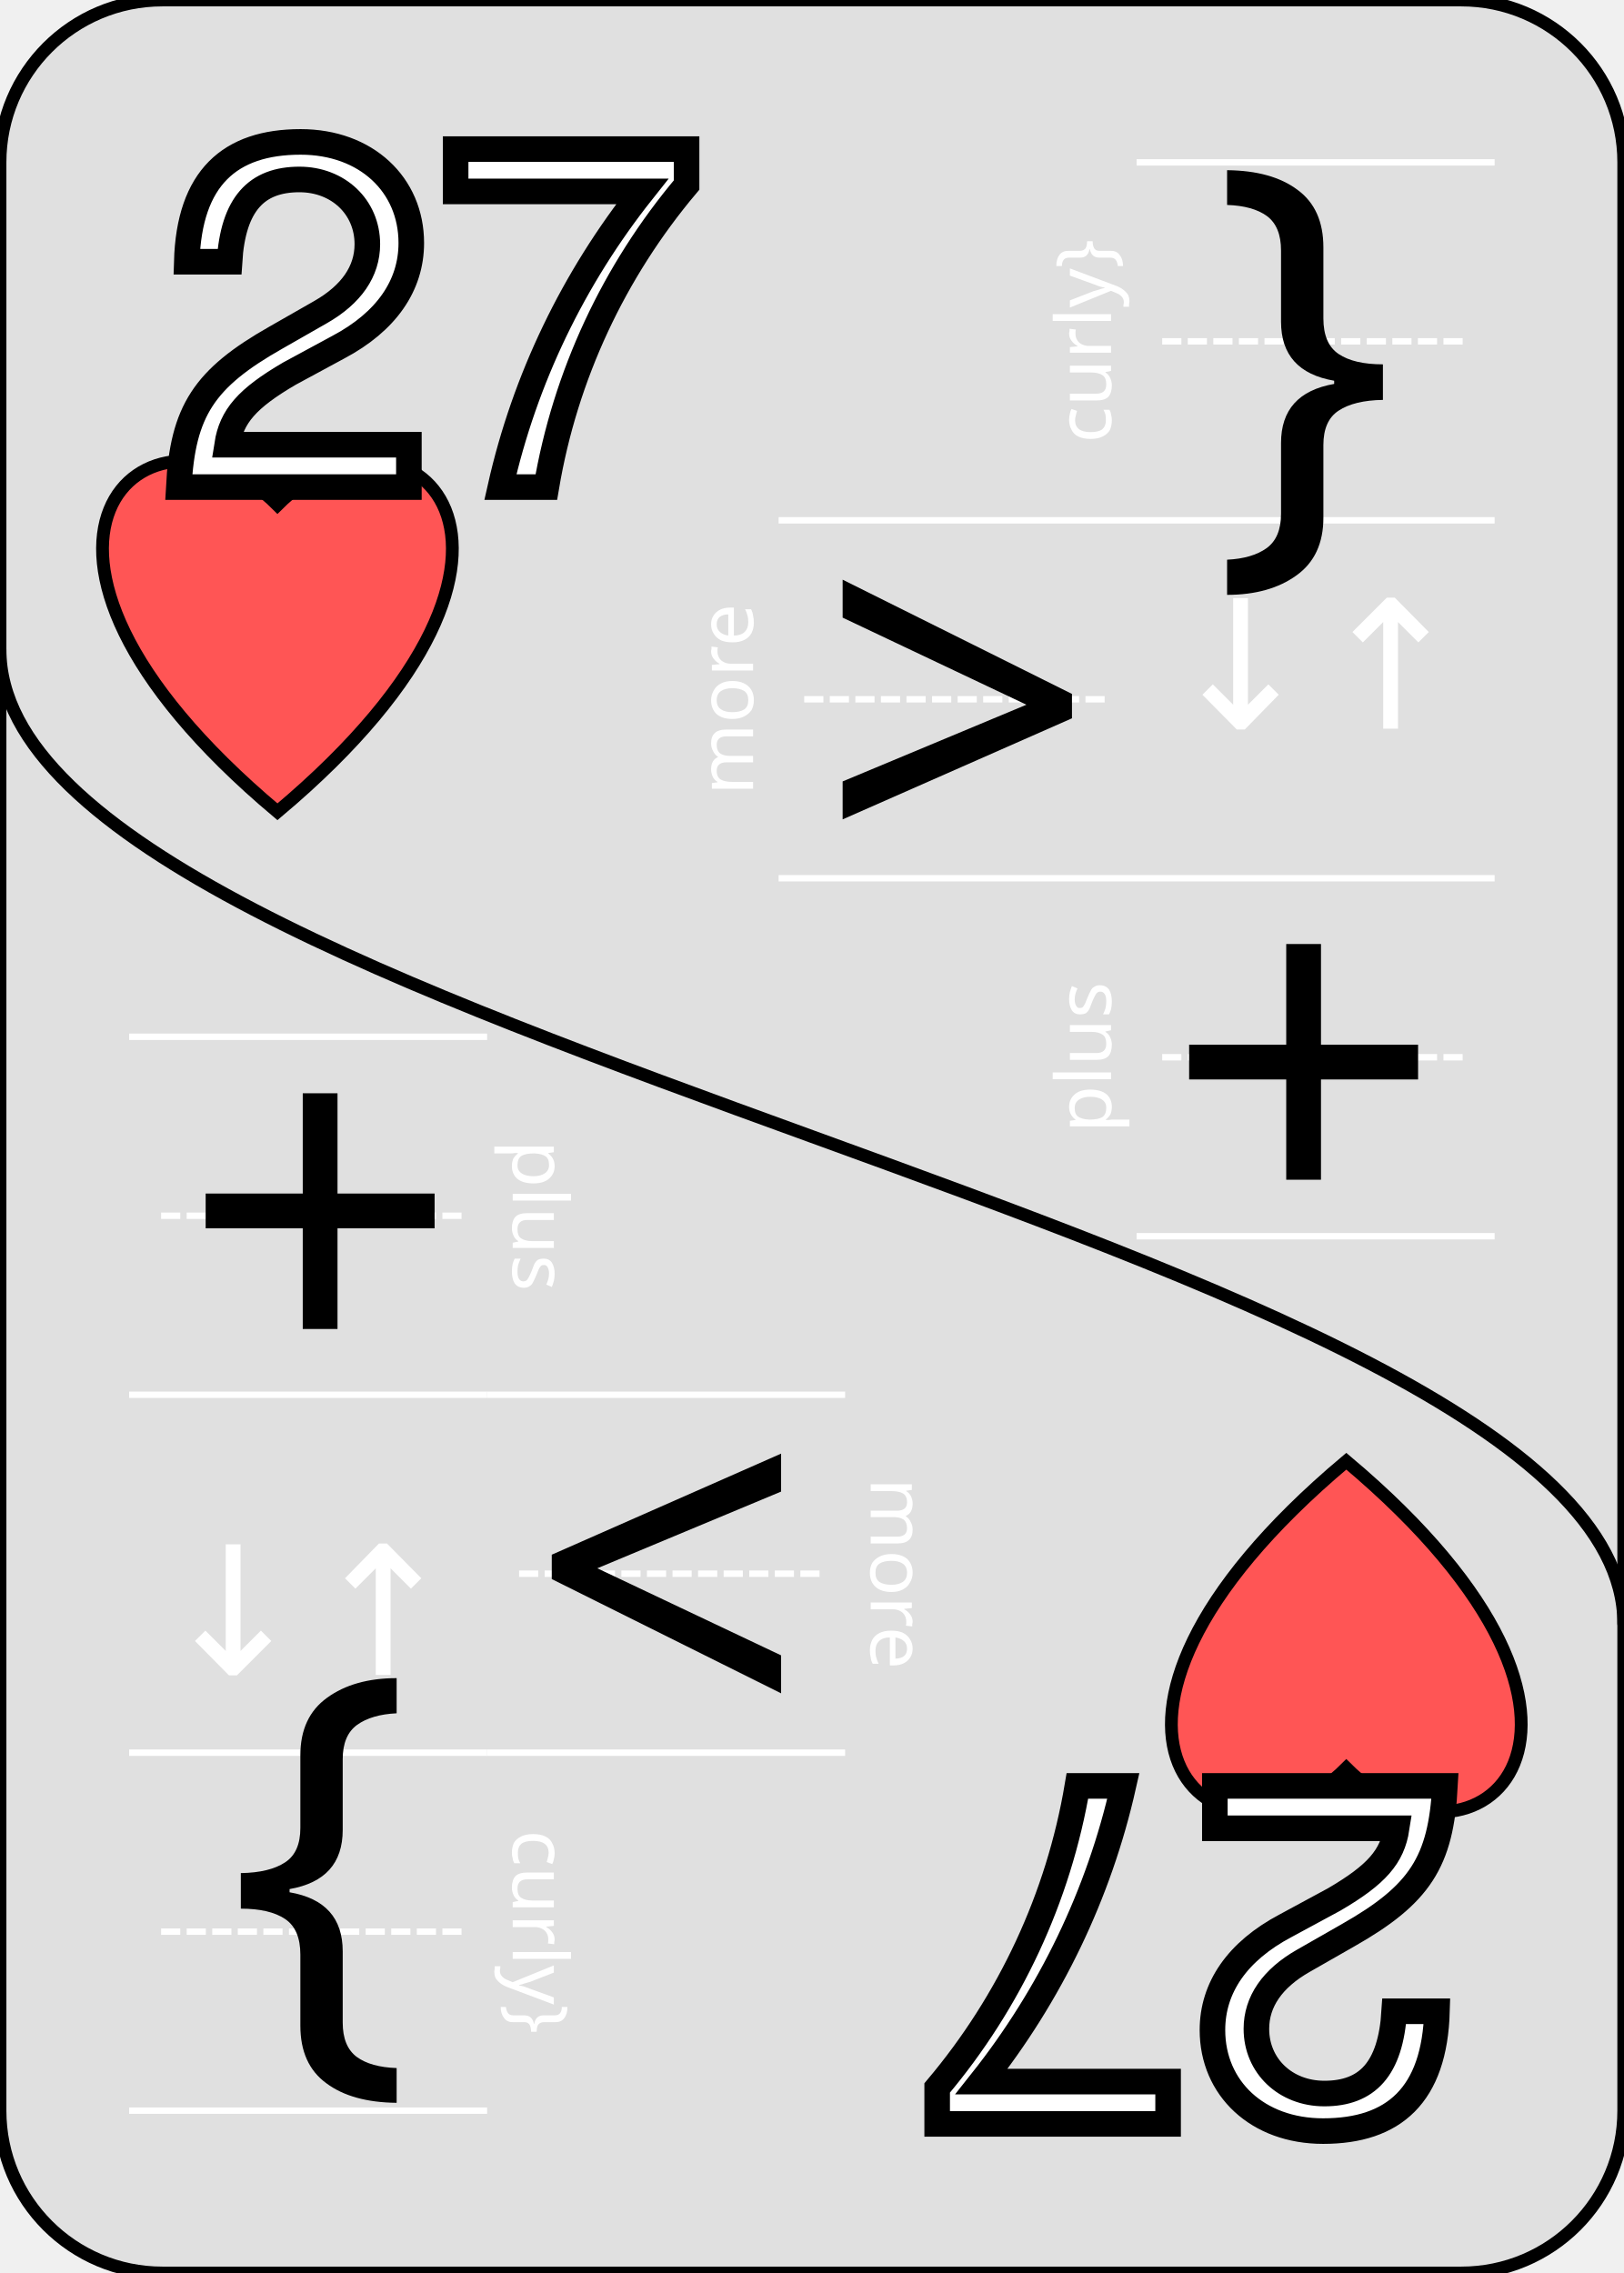
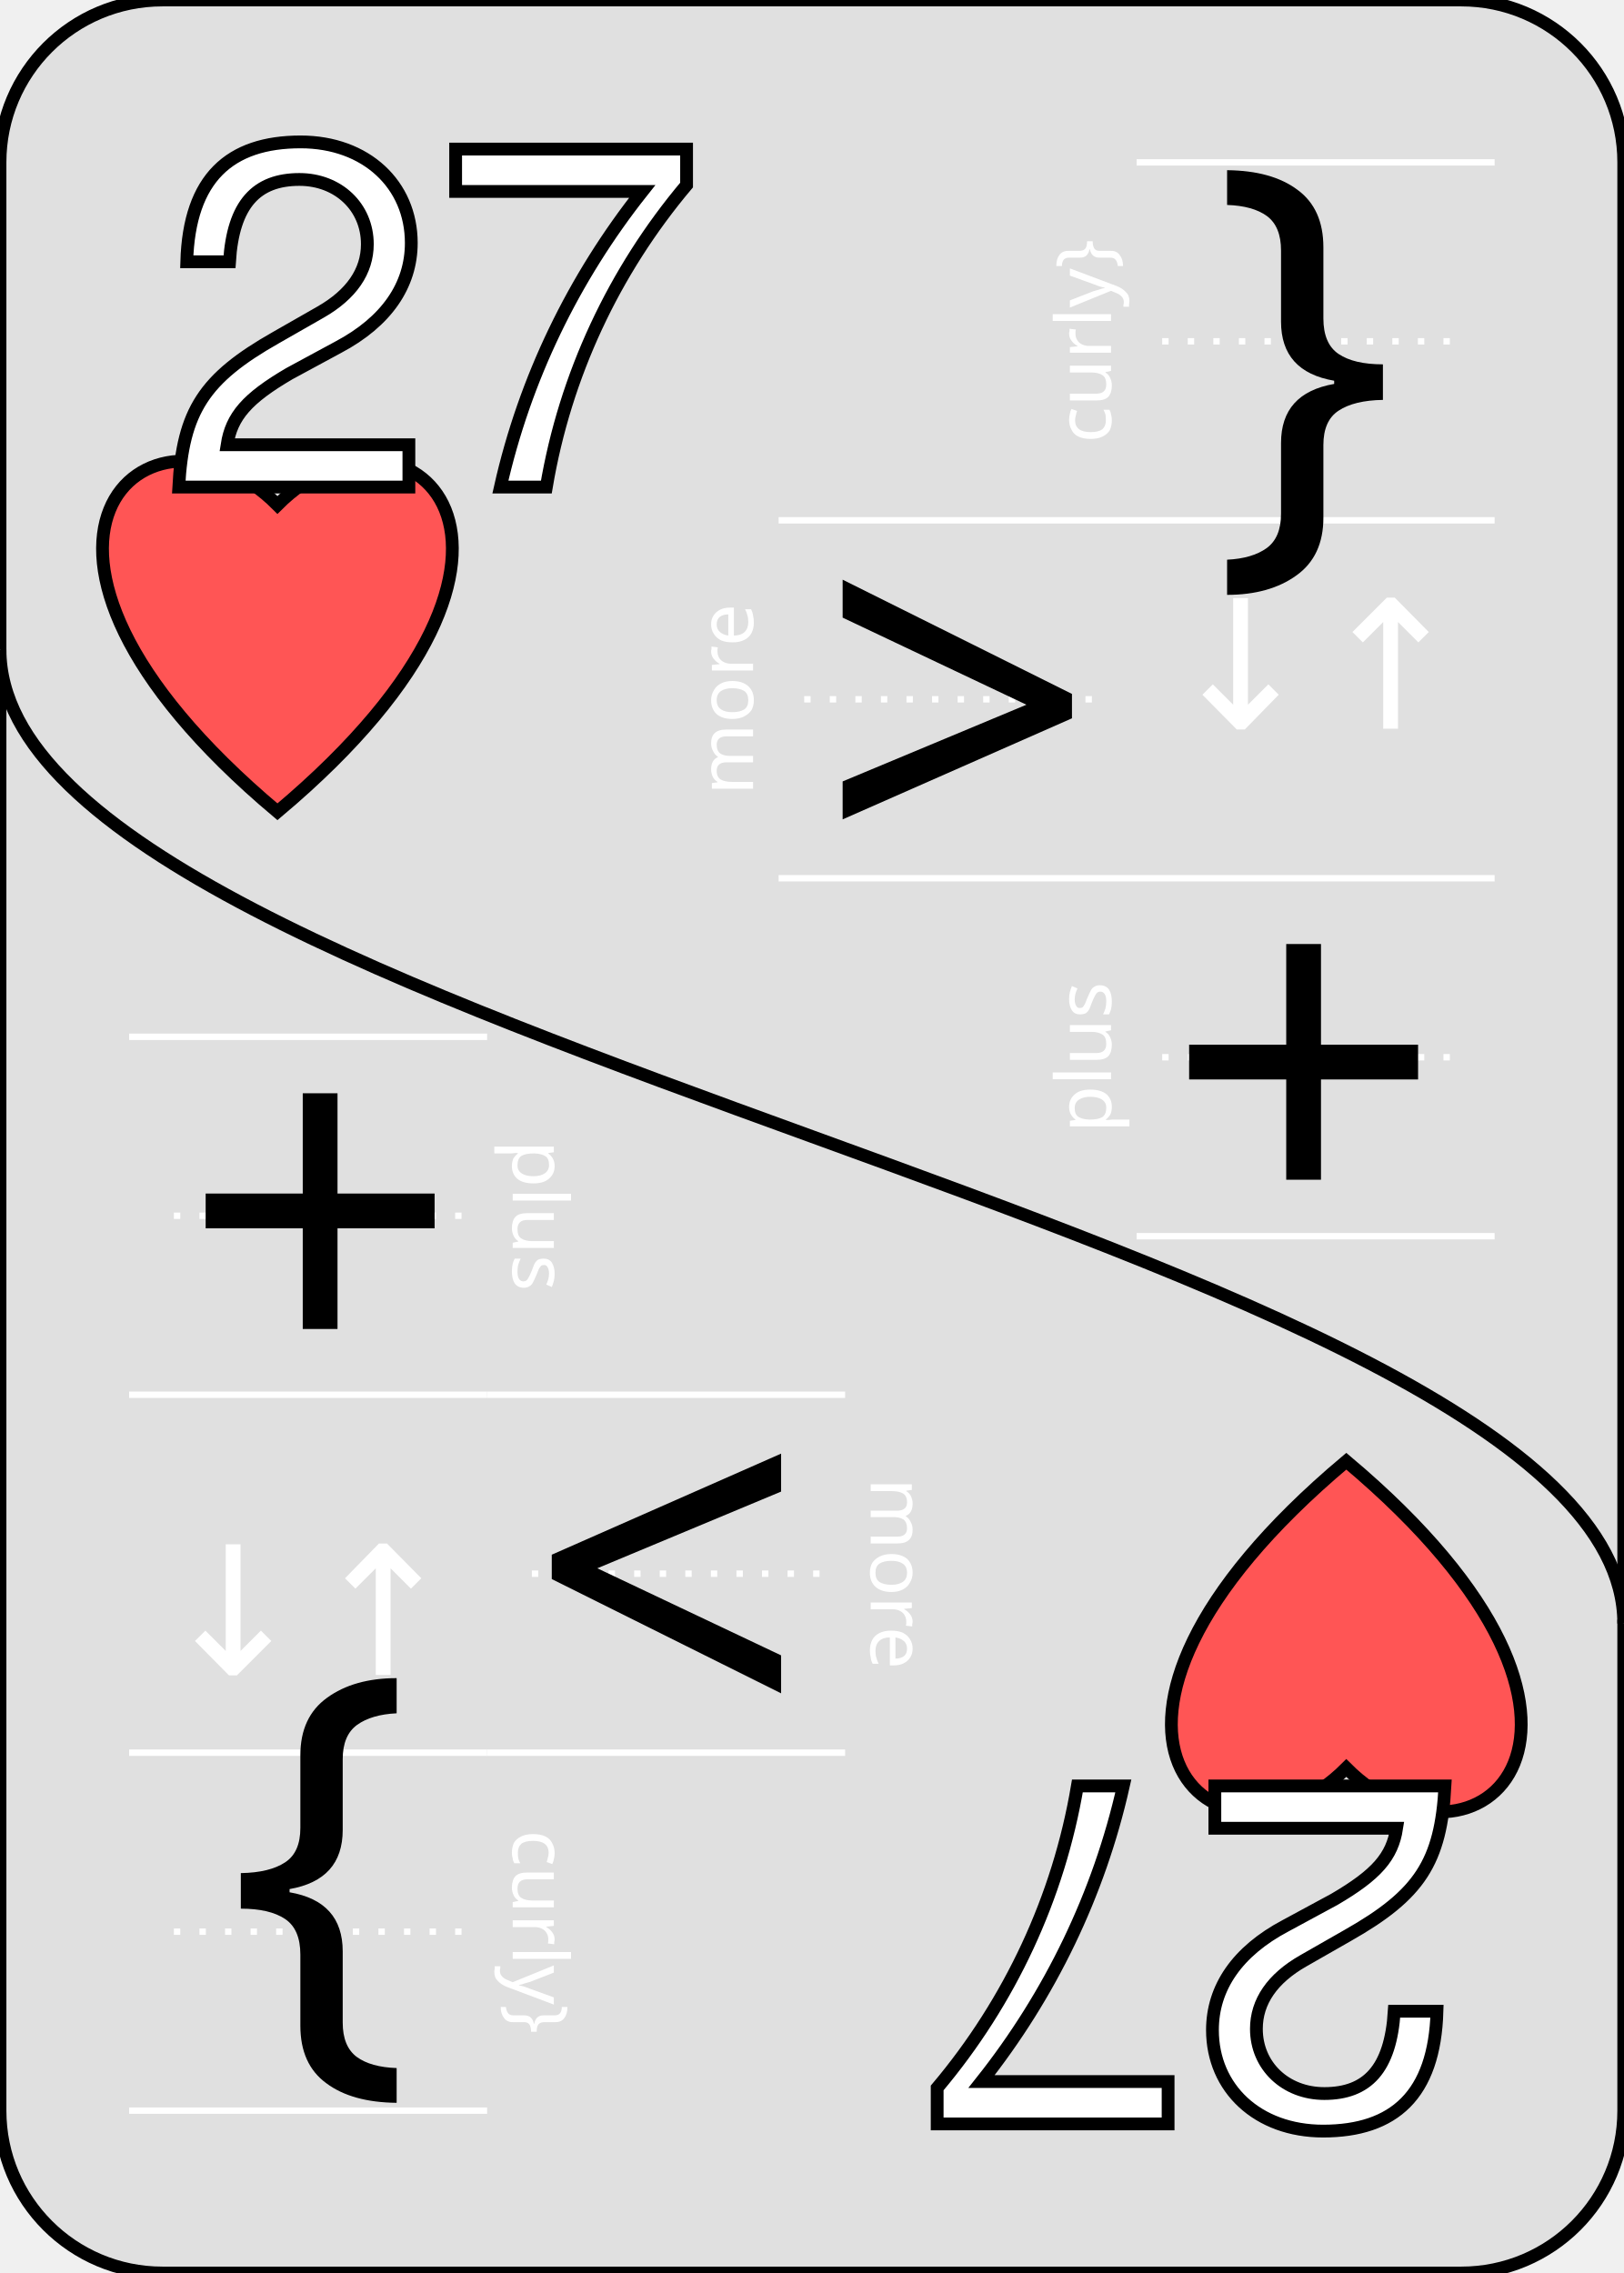
<svg xmlns="http://www.w3.org/2000/svg" xmlns:xlink="http://www.w3.org/1999/xlink" width="2.5in" height="3.5in" viewBox="0 0 63.5 88.9" version="1.1" id="svg1547">
-   <defs id="defs1544">
-     <g id="heart-full" transform="translate(-7,-14)">
-       <path style="fill:none;stroke:#000000;stroke-width:1.0;stroke-linecap:butt;stroke-linejoin:miter;stroke-opacity:1" d="M 7,14 C -5.5,3.5 2,-3 7,2 12,-3 19.5,3.5 7,14 Z" />
+   <style>
+    text { font-family:'Helvetica Neue'; font-size:19.05; line-height:1; fill:#000000;fill-opacity:1;stroke:none; }
+    g.emoji path, g.emoji ellipse, g.emoji circle  { fill:none;stroke:#000000;stroke-width:1.0;stroke-linecap:round;stroke-miterlimit:4;stroke-dasharray:none;stroke-opacity:1 }
+    text.number { fill:#ffffff;fill-opacity:1;stroke:#000000;stroke-width:0.5; }
+    g#formats-dark text { font-size:7px;fill:#ffffff; }
+    g#thumb-up text, g#thumb-down text { font-size:7px; }
+    path  { fill:none;stroke:#000000;stroke-width:1.0;stroke-linecap:butt;stroke-linejoin:miter;stroke-opacity:1; }
+    path.suit { fill:#808080;stroke:#000000;stroke-width:0.5; }
+    g#border path  { fill:#e0e0e0;fill-opacity:1;stroke:#000000;stroke-width:0.5;stroke-opacity:1;stroke-miterlimit:4;stroke-dasharray:none; }
+    g#lines path { fill:none;stroke:#ffffff;stroke-width:0.25;stroke-linecap:butt;stroke-linejoin:miter;stroke-miterlimit:4;stroke-dasharray:none;stroke-dashoffset:0;stroke-opacity:1 }
+    g#lines-dark path { fill:none;stroke:#000000;stroke-width:0.5;stroke-linecap:butt;stroke-linejoin:miter;stroke-miterlimit:4;stroke-dasharray:none;stroke-dashoffset:0;stroke-opacity:1; }
+    g#lines path.lines-center { stroke-dasharray:0.25, 0.75;}
+   </style>
+   <defs>
+     <g id="heart-full" class="emoji" transform="translate(-7,-14)">
+       <path d="M 7,14 C -5.5,3.5 2,-3 7,2 12,-3 19.5,3.5 7,14 Z" />
    </g>
-     <g id="heart-broken" transform="translate(-7,-14)">
-       <path style="fill:none;stroke:#000000;stroke-width:1;stroke-linecap:butt;stroke-linejoin:miter;stroke-opacity:1" d="M 3.119,0.918 C -0.516,1.134 -2.304,6.546 6.573,13.572 L 10.056,6.195 5.805,7.761 6.763,2.319 C 5.546,1.284 4.244,0.851 3.119,0.918 Z" />
-       <path style="fill:none;stroke:#000000;stroke-width:1;stroke-linecap:butt;stroke-linejoin:miter;stroke-opacity:1" d="M 11.598,-0.031 C 10.627,-0.087 9.524,0.229 8.459,0.983 L 6.937,5.754 12.36,4.47 6.655,12.992 c 0.148,0.146 0.298,0.292 0.453,0.44 C 17.163,6.008 15.371,0.19 11.598,-0.031 Z" />
+     <g id="heart-broken" class="emoji" transform="translate(-7,-14)">
+       <path d="M 3.119,0.918 C -0.516,1.134 -2.304,6.546 6.573,13.572            L 10.056,6.195 5.805,7.761 6.763,2.319            C 5.546,1.284 4.244,0.851 3.119,0.918 Z" />
+       <path d="M 11.598,-0.031 C 10.627,-0.087 9.524,0.229 8.459,0.983            L 6.937,5.754 12.36,4.47 6.655,12.992            c 0.148,0.146 0.298,0.292 0.453,0.44            C 17.163,6.008 15.371,0.19 11.598,-0.031 Z" />
    </g>
-     <g id="thumb">
-       <path style="fill:none;stroke:#000000;stroke-width:1;stroke-linecap:butt;stroke-linejoin:miter;stroke-opacity:1;stroke-miterlimit:4;stroke-dasharray:none" d="m 0.25,6 h 4 C 3.761,3.426 2.261,0.331 6.095,0.464 9.005,0.565 8.214,3.28 7.75,6 c 3,0 7,1 4,3 1,1 1,1 0,2 2,1 2,3 -11.5,2 z" id="thumb-hand" />
-       <path style="fill:none;stroke:#000000;stroke-width:0.5;stroke-linecap:butt;stroke-linejoin:miter;stroke-opacity:1;stroke-miterlimit:4;stroke-dasharray:none" d="m 4.722,1.807 c 0,0 0.175,2.379 1.03,2.351 0.834,-0.027 0.855,-2.351 0.855,-2.351 z" id="thumb-nail" />
+     <g id="thumb" class="emoji">
+       <path d="m 0.25,6 h 4 C 3.761,3.426 2.261,0.331 6.095,0.464           9.005,0.565 8.214,3.28 7.75,6 c 3,0 7,1 4,3 1,1 1,1 0,2 2,1 2,3 -11.5,2 z" id="thumb-hand" />
+       <path style="stroke-width:0.5" d="m 4.722,1.807 c 0,0 0.175,2.379 1.03,2.351           0.834,-0.027 0.855,-2.351 0.855,-2.351 z" id="thumb-nail" />
    </g>
-     <g id="thumb-up" transform="translate(-7,-14)">
-       <use x="0" y="0" xlink:href="#thumb" />
-       <text xml:space="preserve" text-anchor="middle" style="font-size:7px;line-height:1;font-family:sans-serif;fill:#000000;fill-opacity:1;stroke:#ffffff;stroke-width:0;stroke-miterlimit:4;stroke-dasharray:none;stroke-opacity:1" x="6" y="12">+1</text>
+     <g id="thumb-up" class="emoji" transform="translate(-7,-14)">
+       <use xlink:href="#thumb" />
+       <text text-anchor="middle" x="6" y="12">+1</text>
    </g>
-     <g id="thumb-down" transform="translate(-7,-14)">
-       <use x="0" y="0" transform="matrix(1,0,0,-1,0,14)" xlink:href="#thumb" />
-       <text xml:space="preserve" text-anchor="middle" style="font-size:7px;line-height:1;font-family:sans-serif;fill:#000000;fill-opacity:1;stroke:#ffffff;stroke-width:0;stroke-miterlimit:4;stroke-dasharray:none;stroke-opacity:1" x="7" y="7">-1</text>
+     <g id="thumb-down" class="emoji" transform="translate(-7,-14)">
+       <use transform="matrix(1,0,0,-1,0,14)" xlink:href="#thumb" />
+       <text text-anchor="middle" x="7" y="7">-1</text>
    </g>
-     <g id="sad" transform="translate(-7,-14)">
-       <ellipse style="fill:none;stroke:#000000;stroke-width:1.0;stroke-linecap:round;stroke-miterlimit:4;stroke-dasharray:none;stroke-dashoffset:3.467;stroke-opacity:1" id="sad-right-eye" cx="9.5" cy="4" rx="0.25" ry="0.75" />
-       <ellipse style="fill:none;stroke:#000000;stroke-width:1.0;stroke-linecap:round;stroke-miterlimit:4;stroke-dasharray:none;stroke-dashoffset:3.467;stroke-opacity:1" id="sad-left-eye" cx="4.5" cy="4" rx="0.25" ry="0.75" />
-       <circle style="fill:none;stroke:#000000;stroke-width:1.0;stroke-linecap:round;stroke-miterlimit:4;stroke-dasharray:none;stroke-dashoffset:3.467;stroke-opacity:1" id="sad-face" cx="7" cy="7" r="7" />
-       <path style="fill:none;stroke:#000000;stroke-width:1.0;stroke-linecap:round;stroke-linejoin:miter;stroke-miterlimit:4;stroke-dasharray:none;stroke-opacity:1" d="m 3,10 c 1.5,-3 6,-3 8,0" id="sad-frown" />
+     <g id="sad" class="emoji" transform="translate(-7,-14)">
+       <ellipse id="sad-right-eye" cx="9.5" cy="4" rx="0.25" ry="0.75" />
+       <ellipse id="sad-left-eye" cx="4.5" cy="4" rx="0.25" ry="0.75" />
+       <circle id="sad-face" cx="7" cy="7" r="7" />
+       <path d="m 3,10 c 1.5,-3 6,-3 8,0" id="sad-frown" />
    </g>
-     <g id="happy" transform="translate(-7,-14)">
-       <ellipse style="fill:none;stroke:#000000;stroke-width:1.0;stroke-linecap:round;stroke-miterlimit:4;stroke-dasharray:none;stroke-dashoffset:3.467;stroke-opacity:1" id="happy-right-eye" cx="9.5" cy="4" rx="0.25" ry="0.75" />
-       <ellipse style="fill:none;stroke:#000000;stroke-width:1.0;stroke-linecap:round;stroke-miterlimit:4;stroke-dasharray:none;stroke-dashoffset:3.467;stroke-opacity:1" id="happy-left-eye" cx="4.5" cy="4" rx="0.25" ry="0.75" />
-       <circle style="fill:none;stroke:#000000;stroke-width:1.0;stroke-linecap:round;stroke-miterlimit:4;stroke-dasharray:none;stroke-dashoffset:3.467;stroke-opacity:1" id="happy-face" cx="7" cy="7" r="7" />
-       <path style="fill:none;stroke:#000000;stroke-width:1.0;stroke-linecap:round;stroke-linejoin:miter;stroke-miterlimit:4;stroke-dasharray:none;stroke-opacity:1" d="m 3,8 c 1.5,4 6,4 8,0" id="happy-smile" />
+     <g id="happy" class="emoji" transform="translate(-7,-14)">
+       <ellipse id="happy-right-eye" cx="9.5" cy="4" rx="0.25" ry="0.75" />
+       <ellipse id="happy-left-eye" cx="4.5" cy="4" rx="0.25" ry="0.75" />
+       <circle id="happy-face" cx="7" cy="7" r="7" />
+       <path d="m 3,8 c 1.5,4 6,4 8,0" id="happy-smile" />
    </g>
-     <path id="suit-heart" transform="translate(-2.5,-14)" style="fill:#ff5555;stroke:#000000;stroke-width:0.5;stroke-linecap:butt;stroke-linejoin:miter;stroke-opacity:1" d="M 7,14 C -5.5,3.5 2,-3 7,2 12,-3 19.5,3.5 7,14 Z" />
-     <path id="suit-club" transform="translate(1,0) scale(0.80)" d="m 7.5,-8 c 0,0 2.375,-1.9 2.375,-4.534               0,-1.542 -1.369,-4.102 -4.534,-4.102 -3.165,0 -4.534,2.561               -4.534,4.102 0,2.634 2.375,4.534 2.375,4.534               -2.638,-2.055 -7.341,-0.652 -7.341,3.455 0,2.056 1.68,4.318               4.318,4.318 3.165,0 4.534,-3.455 4.534,-3.455 0,0 0.402,3.938               -1.943,6.046 h 5.182 c -2.345,-2.107 -1.943,-6.046 -1.943,-6.046 0,0               1.369,3.455 4.534,3.455 2.639,0 4.318,-2.263 4.318,-4.318 0,-4.107               -4.703,-5.51 -7.341,-3.455 z" style="fill:#55ff55;fill-opacity:1;stroke:#000000;stroke-width:0.5;stroke-linecap:butt;stroke-linejoin:miter;stroke-miterlimit:4;stroke-dasharray:none;stroke-opacity:1" />
-     <path style="fill:#5555ff;fill-opacity:1;stroke:#000000;stroke-width:0.5px;stroke-linecap:butt;stroke-linejoin:miter;stroke-opacity:1" d="m 5.29,1.75 -8,-12 8,-5 8,5 z" id="suit-diamond" />
-     <path transform="matrix(0.2,0,0,0.2,-2.5,-15)" style="fill:#555555;fill-opacity:1;stroke:#000000;stroke-width:2.5px;stroke-linecap:butt;stroke-linejoin:miter;stroke-opacity:1" d="M 13.112,27.126 C -17.91,53.625 12.262,72.925 36.79,60.273 36.665,66.67 30.803,72.893 27.039,78.719 H 53.521 C 49.644,73.056 42.911,66.689 42.933,60.273 67.975,72.301 94.607,51.326 66.821,27.126 52.332,13.835 43.275,3.494 39.861,-0.021 36.748,3.406 28.454,13.485 13.112,27.126 Z" id="suit-spade" />
+     <path id="suit-heart" class="suit" style="fill:#ff5555" transform="translate(-2.5,-14)" d="M 7,14 C -5.5,3.5 2,-3 7,2 12,-3 19.5,3.5 7,14 Z" />
+     <path id="suit-club" class="suit" style="fill:#55ff55" transform="translate(1,0) scale(0.80)" d="m 7.5,-8 c 0,0 2.375,-1.9 2.375,-4.534               0,-1.542 -1.369,-4.102 -4.534,-4.102 -3.165,0 -4.534,2.561               -4.534,4.102 0,2.634 2.375,4.534 2.375,4.534               -2.638,-2.055 -7.341,-0.652 -7.341,3.455 0,2.056 1.68,4.318               4.318,4.318 3.165,0 4.534,-3.455 4.534,-3.455 0,0 0.402,3.938               -1.943,6.046 h 5.182 c -2.345,-2.107 -1.943,-6.046 -1.943,-6.046 0,0               1.369,3.455 4.534,3.455 2.639,0 4.318,-2.263 4.318,-4.318 0,-4.107               -4.703,-5.51 -7.341,-3.455 z" />
+     <path id="suit-diamond" class="suit" style="fill:#5555ff" d="m 5.29,1.75 -8,-12 8,-5 8,5 z" />
+     <path id="suit-spade" class="suit" style="fill:#555555; stroke-width: 2.5;" transform="matrix(0.2,0,0,0.2,-2.5,-15)" d="M 13.112,27.126 C -17.91,53.625 12.262,72.925 36.79,60.273 36.665,66.67 30.803,72.893 27.039,78.719 H 53.521 C 49.644,73.056 42.911,66.689 42.933,60.273 67.975,72.301 94.607,51.326 66.821,27.126 52.332,13.835 43.275,3.494 39.861,-0.021 36.748,3.406 28.454,13.485 13.112,27.126 Z" />
    <g id="lines">
-       <path style="fill:none;stroke:#ffffff;stroke-width:0.25;stroke-linecap:butt;stroke-linejoin:miter;stroke-miterlimit:4;stroke-dasharray:none;stroke-dashoffset:0;stroke-opacity:1" d="m 0,0 14,0" id="path957-3" />
-       <path style="fill:none;stroke:#ffffff;stroke-width:0.25;stroke-linecap:butt;stroke-linejoin:miter;stroke-miterlimit:4;stroke-dasharray:0.75, 0.25;stroke-dashoffset:0;stroke-opacity:1" d="m 1,7 12,0" id="path957-2-2-2" />
-       <path style="fill:none;stroke:#ffffff;stroke-width:0.25;stroke-linecap:butt;stroke-linejoin:miter;stroke-miterlimit:4;stroke-dasharray:none;stroke-dashoffset:0;stroke-opacity:1" d="m 0,14 14,0" id="path957-2-99" />
+       <path d="m 0,0 14,0" />
+       <path class="lines-center" d="m 1,7 12,0" />
+       <path d="m 0,14 14,0" />
    </g>
    <g id="lines-dark">
-       <path style="fill:none;stroke:#000000;stroke-width:0.5;stroke-linecap:butt;stroke-linejoin:miter;stroke-miterlimit:4;stroke-dasharray:none;stroke-dashoffset:0;stroke-opacity:1" d="m 0,0 14,0" id="path957-3" />
-       <path style="fill:none;stroke:#000000;stroke-width:0.5;stroke-linecap:butt;stroke-linejoin:miter;stroke-miterlimit:4;stroke-dasharray:none;stroke-dashoffset:0;stroke-opacity:1" d="m 0,14 14,0" id="path957-2-99" />
+       <path d="m 0,0 14,0" id="path957-3" />
+       <path d="m 0,14 14,0" />
    </g>
    <g id="translate-text">
      <text xml:space="preserve" style="font-size:19.05px;line-height:1;font-family:sans-serif;fill:#000000;fill-opacity:1;stroke:#ffffff;stroke-width:0;stroke-miterlimit:4;stroke-dasharray:none;stroke-opacity:1" x="37.45" y="34.25" text-anchor="middle" id="translate">&gt;</text>
      <text xml:space="preserve" style="font-size:19.05px;line-height:1;font-family:sans-serif;fill:#000000;fill-opacity:1;stroke:#ffffff;stroke-width:0;stroke-miterlimit:4;stroke-dasharray:none;stroke-opacity:1" x="51" y="20.25" text-anchor="middle" id="translate-up">}</text>
      <text xml:space="preserve" style="font-size:19.05px;line-height:1;font-family:sans-serif;fill:#000000;fill-opacity:1;stroke:#ffffff;stroke-width:0;stroke-miterlimit:4;stroke-dasharray:none;stroke-opacity:1" x="51" y="48.25" text-anchor="middle" id="translate-down">+</text>
    </g>
    <g id="translate-pics">
      <use x="37.45" y="34.25" xlink:href="#&gt;" id="pic" />
      <use x="51" y="20.25" xlink:href="#}" id="pic-up" />
      <use x="51" y="48.25" xlink:href="#+" id="pic-down" />
    </g>
    <g id="formats">
      <g id="formats-up" transform="translate(44.45,6.35)">
        <use xlink:href="#lines" id="lines-up" />
        <text transform="rotate(-90) translate(-7,-1)" xml:space="preserve" text-anchor="middle" style="font-size:3px;line-height:1;font-family:sans-serif;fill:#ffffff;fill-opacity:1;stroke:#ffffff;stroke-width:0;stroke-miterlimit:4;stroke-dasharray:none;stroke-opacity:1">curly}</text>
      </g>
      <g id="formats-plain" transform="translate(30.45,20.35)">
        <use xlink:href="#lines" id="lines-plain" />
        <text transform="rotate(-90) translate(-7,-1)" xml:space="preserve" text-anchor="middle" style="font-size:3px;line-height:1;font-family:sans-serif;fill:#ffffff;fill-opacity:1;stroke:#ffffff;stroke-width:0;stroke-miterlimit:4;stroke-dasharray:none;stroke-opacity:1">more</text>
      </g>
      <g id="formats-down" transform="translate(44.45,34.35)">
        <use xlink:href="#lines" id="lines-down" />
        <text transform="rotate(-90) translate(-7,-1)" xml:space="preserve" text-anchor="middle" style="font-size:3px;line-height:1;font-family:sans-serif;fill:#ffffff;fill-opacity:1;stroke:#ffffff;stroke-width:0;stroke-miterlimit:4;stroke-dasharray:none;stroke-opacity:1">plus</text>
      </g>
      <text xml:space="preserve" text-anchor="middle" style="font-size:7px;line-height:1;font-family:sans-serif;fill:#ffffff;fill-opacity:1;stroke:#ffffff;stroke-width:0;stroke-miterlimit:4;stroke-dasharray:none;stroke-opacity:1" x="51.45" y="28.50">↓↑</text>
    </g>
    <g id="formats-dark">
      <g id="formats-dark-up" transform="translate(44.45,6.35)">
        <use xlink:href="#lines-dark" id="lines-dark-up" />
-         <text transform="translate(16,9)" xml:space="preserve" text-anchor="end" style="font-size:7px;line-height:1;font-family:sans-serif;fill:#ffffff;fill-opacity:1;stroke:#ffffff;stroke-width:0;stroke-miterlimit:4;stroke-dasharray:none;stroke-opacity:1">curly}</text>
+         <text transform="translate(16,9)" xml:space="preserve" text-anchor="end">curly}</text>
      </g>
      <g id="formats-dark-plain" transform="translate(30.45,20.35)">
        <use xlink:href="#lines-dark" id="lines-dark-plain" />
-         <text transform="translate(16,9)" xml:space="preserve" text-anchor="end" style="font-size:7px;line-height:1;font-family:sans-serif;fill:#ffffff;fill-opacity:1;stroke:#ffffff;stroke-width:0;stroke-miterlimit:4;stroke-dasharray:none;stroke-opacity:1">more</text>
+         <text transform="translate(16,9)" xml:space="preserve" text-anchor="end">more</text>
      </g>
      <g id="formats-dark-down" transform="translate(44.45,34.35)">
        <use xlink:href="#lines-dark" id="lines-dark-down" />
-         <text transform="translate(16,9)" xml:space="preserve" text-anchor="end" style="font-size:7px;line-height:1;font-family:sans-serif;fill:#ffffff;fill-opacity:1;stroke:#ffffff;stroke-width:0;stroke-miterlimit:4;stroke-dasharray:none;stroke-opacity:1">plus</text>
+         <text transform="translate(16,9)" xml:space="preserve" text-anchor="end">plus</text>
      </g>
-       <text xml:space="preserve" text-anchor="middle" style="font-size:25.4px;line-height:1;font-family:sans-serif;fill:#000000;fill-opacity:1;stroke:#ffffff;stroke-width:0;stroke-miterlimit:4;stroke-dasharray:none;stroke-opacity:1" x="51.45" y="36">↓↑</text>
+       <text xml:space="preserve" text-anchor="middle" style="fill:#000000;font-size:150%" x="51.45" y="36">↓↑</text>
    </g>
  </defs>
  <g id="layer1">
-     <path id="border" d="m 6.35,0 h 50.8 a 6.35,6.35 45 0 1 6.35,6.35 v 76.2 a 6.35,6.35 135 0 1 -6.35,6.35 H 6.35 A 6.35,6.35 45 0 1 0,82.55 V 6.35 A 6.35,6.35 135 0 1 6.35,0 Z" style="fill:#e0e0e0;fill-opacity:1;stroke:#000000;stroke-width:0.5;stroke-opacity:1;stroke-miterlimit:4;stroke-dasharray:none" />
-     <path style="fill:none;stroke:#000000;stroke-width:0.5;stroke-linecap:round;stroke-linejoin:miter;stroke-miterlimit:4;stroke-dasharray:none;stroke-opacity:1" d="M 0,25.4 C 0,40.4 63.5,48.5 63.5,63.5" id="separator" />
+     <g id="border">
+       <path id="border-card" d="m 6.35,0 h 50.8 a 6.35,6.35 45 0 1 6.35,6.35 v 76.2 a 6.35,6.35 135 0 1 -6.35,6.35 H 6.35 A 6.35,6.35 45 0 1 0,82.55 V 6.35 A 6.35,6.35 135 0 1 6.35,0 Z" />
+       <path id="border-separator" d="M 0,25.4 C 0,40.4 63.5,48.5 63.5,63.5" />
+     </g>
    <g id="upward">
      <use xlink:href="#formats" />
      <g id="suite-number" transform="translate(6.35,19.05)">
        <use x="0" y="12.7" xlink:href="#suit-heart" id="suit" />
-         <text xml:space="preserve" style="font-style:normal;font-variant:normal;font-weight:normal;font-stretch:normal;font-size:19.05;line-height:1.25;font-family:'Helvetica Neue';-inkscape-font-specification:'Helvetica Neue';fill:#ffffff;fill-opacity:1;stroke:#000000;stroke-width:1;stroke-miterlimit:4;stroke-dasharray:none;stroke-opacity:1" id="number">27</text>
+         <text class="number">27</text>
      </g>
      <use xlink:href="#translate-text" />
    </g>
    <use xlink:href="#upward" transform="rotate(180,31.75,44.45)" />
  </g>
</svg>
